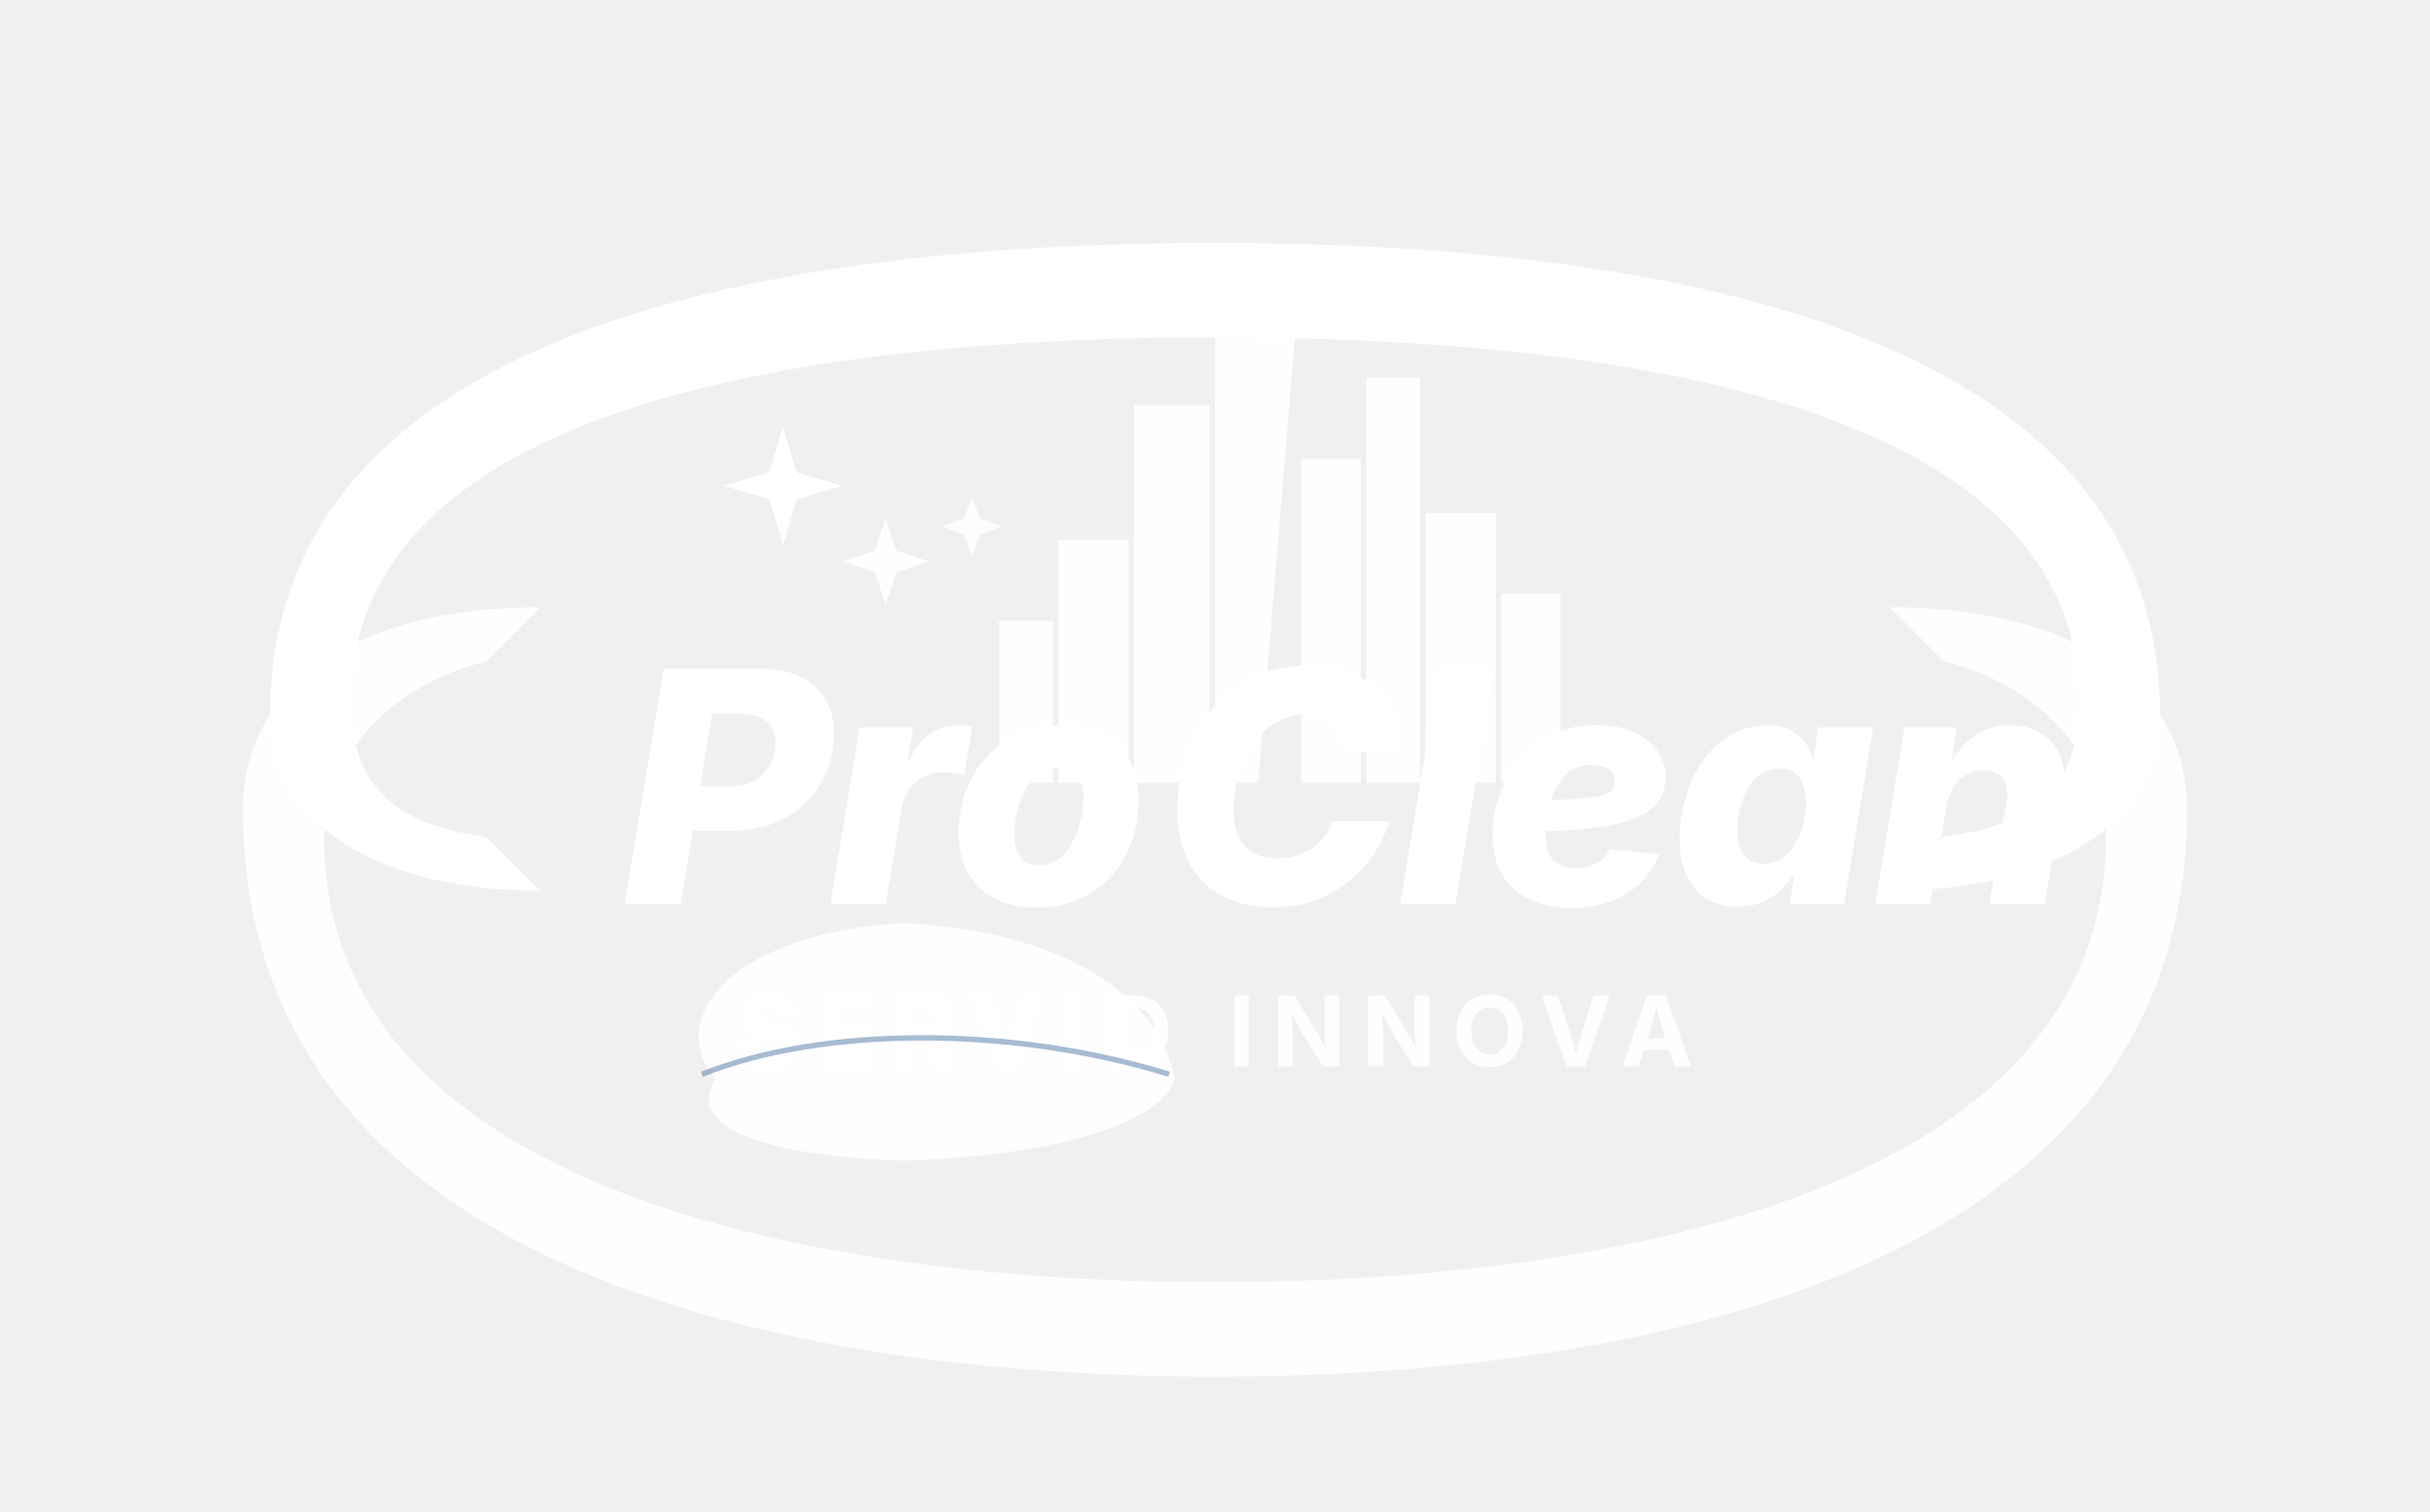
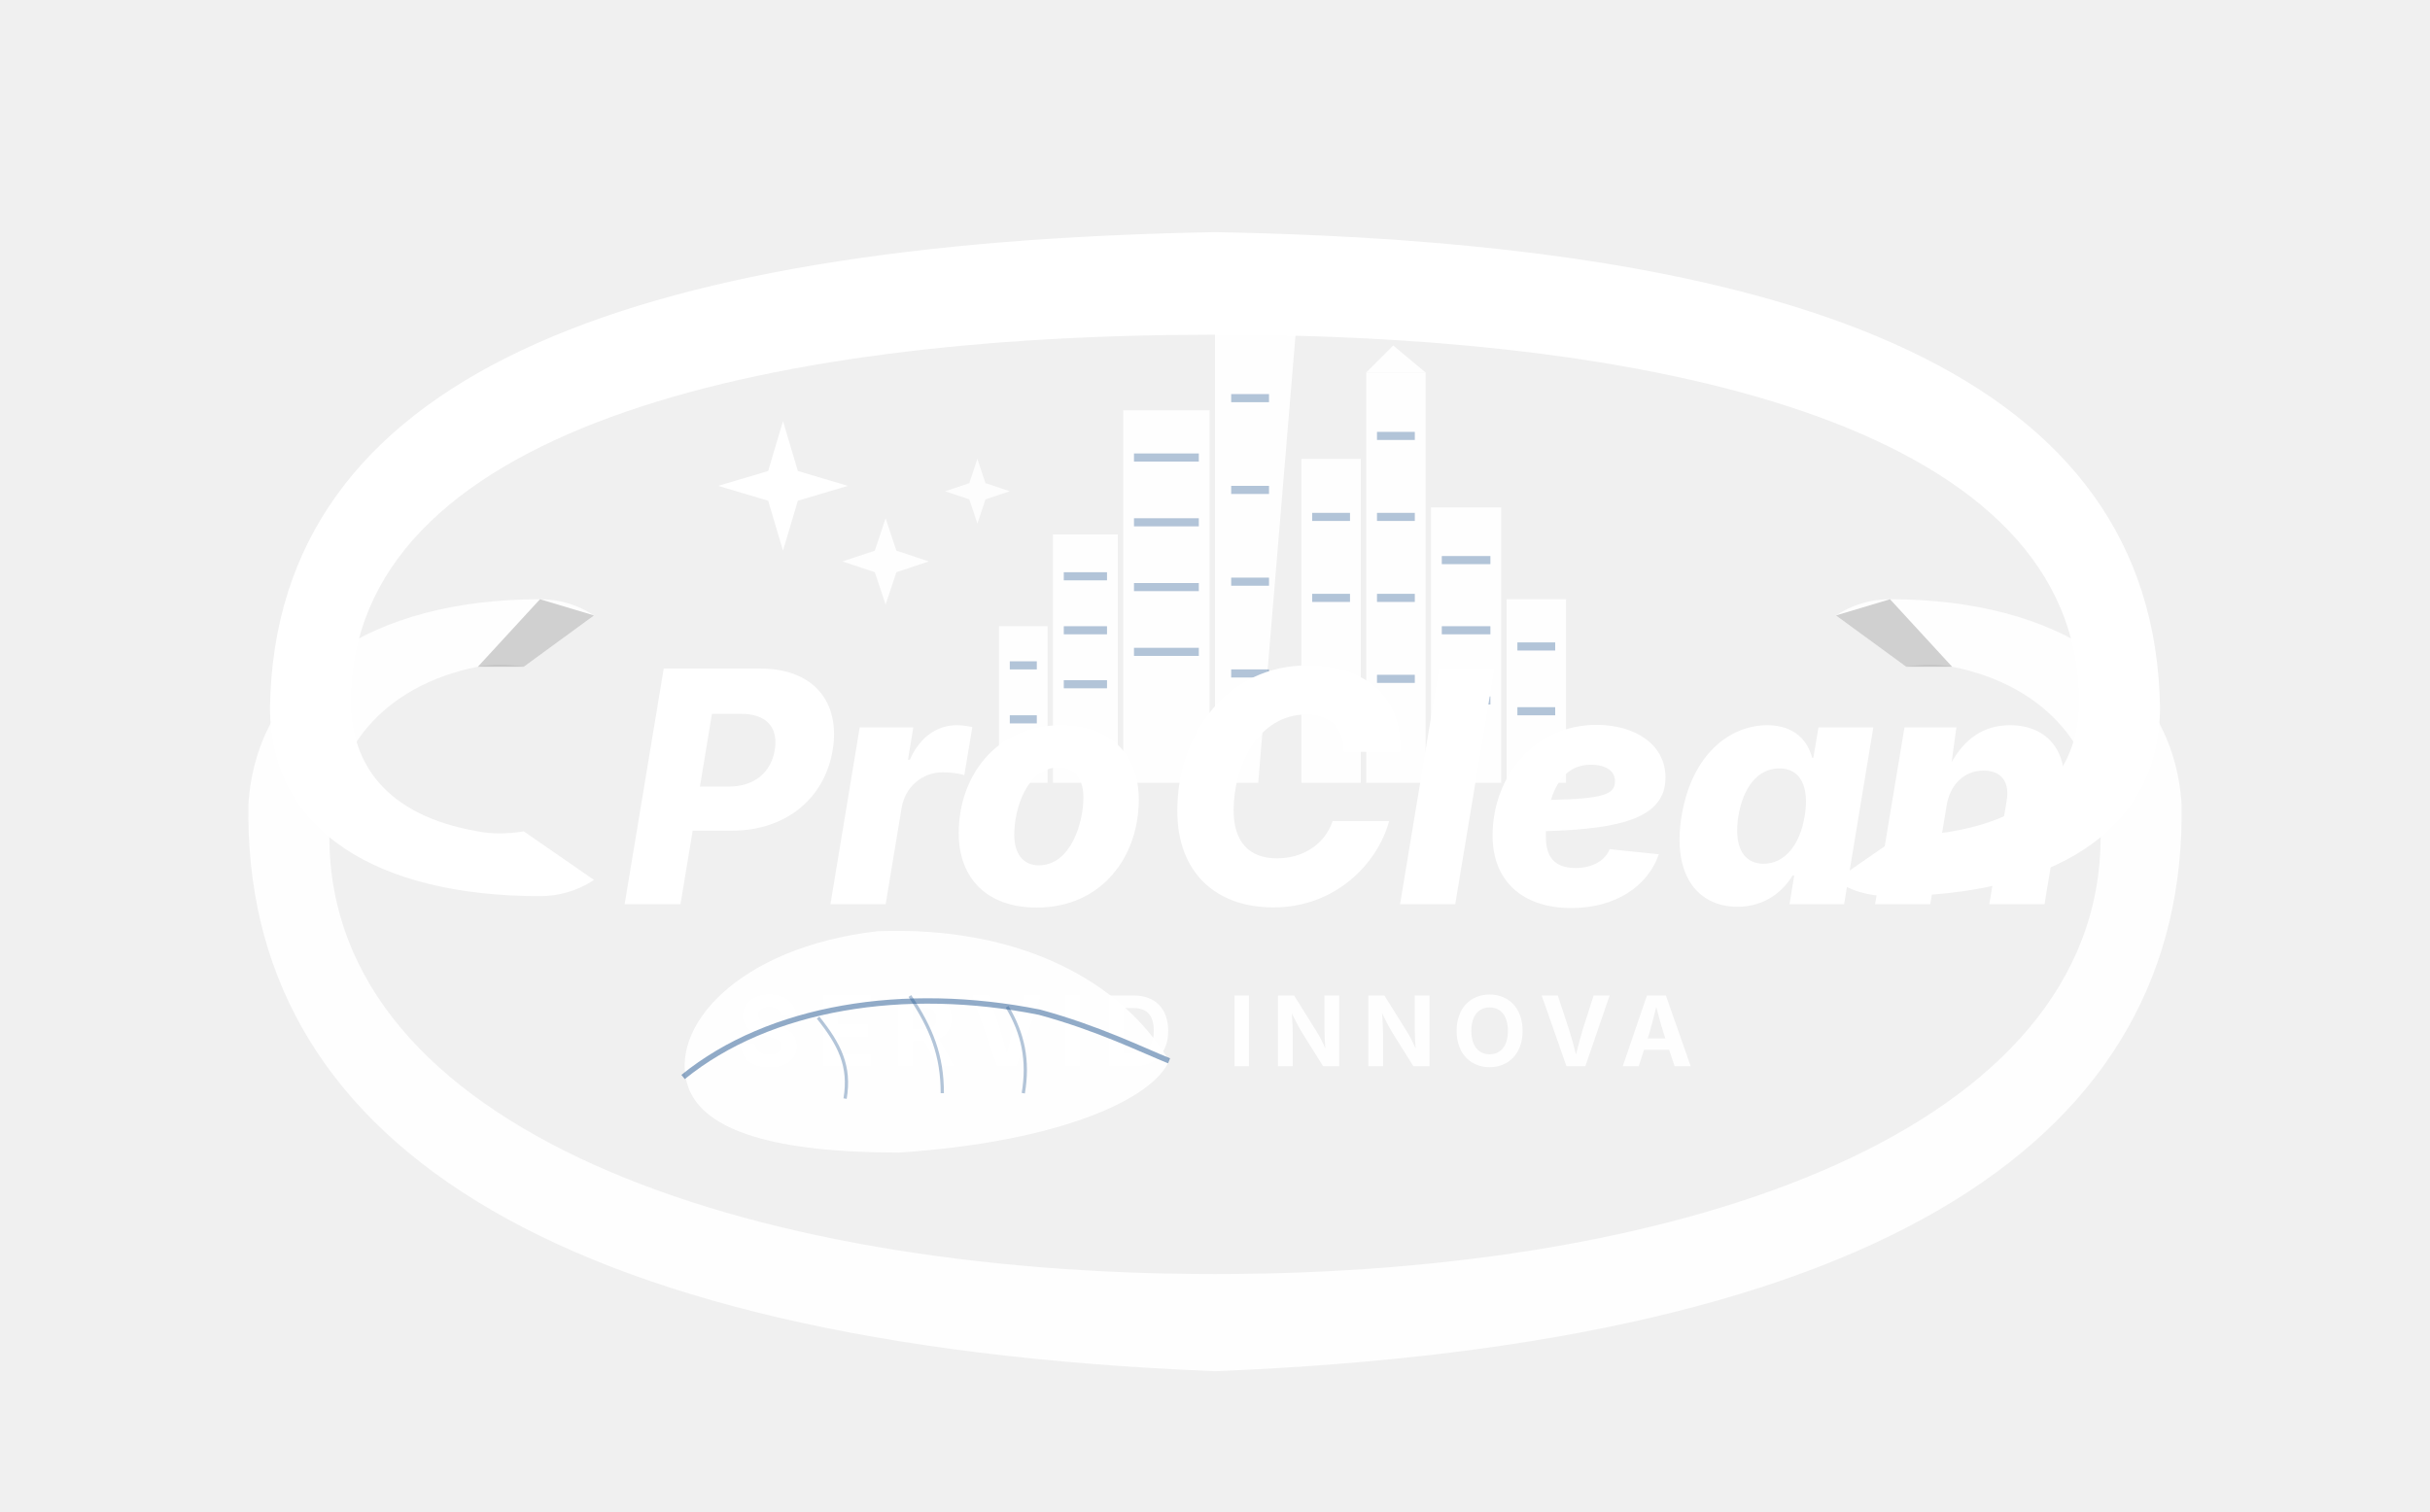
<svg xmlns="http://www.w3.org/2000/svg" viewBox="0 0 900 560" role="img" aria-label="ProClean Servid Innova">
-   <path d="M 90,300            C 90,470 290,510 450,510            C 610,510 810,470 810,300            C 810,255 770,225 700,225            L 720,245            C 760,255 780,285 780,310            C 780,440 600,475 450,475            C 300,475 120,440 120,310            C 120,285 140,255 180,245            L 200,225            C 130,225 90,255 90,300 Z" fill="#ffffff" opacity="0.95" />
-   <path d="M 100,265            C 100,120 290,90 450,90            C 610,90 800,120 800,265            C 800,305 760,330 700,330            L 720,310            C 760,305 770,285 770,260            C 770,150 600,125 450,125            C 300,125 130,150 130,260            C 130,285 140,305 180,310            L 200,330            C 140,330 100,305 100,265 Z" fill="#ffffff" />
-   <g transform="translate(370,90)" fill="#ffffff" opacity="0.92">
-     <rect x="0" y="140" width="20" height="60" />
-     <rect x="22" y="110" width="26" height="90" />
-     <polygon points="50,60 78,60 78,200 50,200" />
-     <polygon points="80,30 110,30 96,200 80,200" />
+   <path d="M 92,298            C 90,420 200,498 450,508            C 700,498 810,420 808,298            C 805,250 762,222 700,222            C 693,222 686,224 680,228            L 706,247            C 712,246 718,246 723,247            C 758,254 778,278 778,310            C 778,418 626,472 450,472            C 274,472 122,418 122,310            C 122,278 142,254 177,247            C 182,246 188,246 194,247            L 220,228            C 214,224 207,222 200,222            C 138,222 95,250 92,298 Z" fill="#ffffff" opacity="0.90" />
+   <path d="M 100,262            C 102,140 230,90 450,86            C 670,90 798,140 800,262            C 800,308 760,332 700,332            C 692,332 685,330 680,326            L 706,308            C 712,309 718,309 723,308            C 758,302 770,282 770,260            C 770,160 620,124 450,124            C 280,124 130,160 130,260            C 130,282 142,302 177,308            C 182,309 188,309 194,308            L 220,326            C 214,330 207,332 200,332            C 140,332 100,308 100,262 Z" fill="#ffffff" />
+   <path d="M 200,222 L 220,228 L 194,247 L 177,247 Z" fill="#000000" opacity="0.18" />
+   <path d="M 700,222 L 680,228 L 706,247 L 723,247 Z" fill="#000000" opacity="0.18" />
+   <g transform="translate(370,90)" fill="#ffffff" opacity="0.95">
+     <rect x="0" y="142" width="18" height="58" />
+     <rect x="20" y="108" width="24" height="92" />
+     <rect x="46" y="62" width="32" height="138" />
+     <polygon points="80,32 110,32 96,200 80,200" />
    <rect x="112" y="80" width="22" height="120" />
-     <rect x="136" y="50" width="20" height="150" />
-     <rect x="158" y="100" width="26" height="100" />
-     <rect x="186" y="130" width="22" height="70" />
+     <polygon points="136,48 158,48 158,200 136,200" />
+     <polygon points="136,48 146,38 158,48" />
+     <rect x="160" y="98" width="26" height="102" />
+     <rect x="188" y="132" width="22" height="68" />
+     <g fill="#1A4F8B" opacity="0.35">
+       <rect x="4" y="155" width="10" height="3" />
+       <rect x="4" y="175" width="10" height="3" />
+       <rect x="24" y="122" width="16" height="3" />
+       <rect x="24" y="142" width="16" height="3" />
+       <rect x="24" y="162" width="16" height="3" />
+       <rect x="50" y="78" width="24" height="3" />
+       <rect x="50" y="102" width="24" height="3" />
+       <rect x="50" y="126" width="24" height="3" />
+       <rect x="50" y="150" width="24" height="3" />
+       <rect x="86" y="56" width="14" height="3" />
+       <rect x="86" y="90" width="14" height="3" />
+       <rect x="86" y="124" width="14" height="3" />
+       <rect x="86" y="158" width="14" height="3" />
+       <rect x="116" y="100" width="14" height="3" />
+       <rect x="116" y="130" width="14" height="3" />
+       <rect x="116" y="160" width="14" height="3" />
+       <rect x="140" y="70" width="14" height="3" />
+       <rect x="140" y="100" width="14" height="3" />
+       <rect x="140" y="130" width="14" height="3" />
+       <rect x="140" y="160" width="14" height="3" />
+       <rect x="164" y="116" width="18" height="3" />
+       <rect x="164" y="142" width="18" height="3" />
+       <rect x="164" y="168" width="18" height="3" />
+       <rect x="192" y="148" width="14" height="3" />
+       <rect x="192" y="172" width="14" height="3" />
+     </g>
  </g>
  <g transform="translate(290,180)" fill="#ffffff">
-     <path d="M 0,-22 L 5,-5 L 22,0 L 5,5 L 0,22 L -5,5 L -22,0 L -5,-5 Z" />
+     <path d="M 0,-24 L 5.5,-5.5 L 24,0 L 5.5,5.5 L 0,24 L -5.5,5.5 L -24,0 L -5.5,-5.5 Z" />
    <path d="M 38,12 L 42,24 L 54,28 L 42,32 L 38,44 L 34,32 L 22,28 L 34,24 Z" opacity="0.9" />
-     <path d="M 70,4 L 73,12 L 81,15 L 73,18 L 70,26 L 67,18 L 59,15 L 67,12 Z" opacity="0.85" />
+     <path d="M 72,-10 L 75,-1 L 84,2 L 75,5 L 72,14 L 69,5 L 60,2 L 69,-1 Z" opacity="0.85" />
  </g>
  <g font-family="'Inter', 'Helvetica Neue', Arial, sans-serif" font-weight="800" font-style="italic" fill="#ffffff">
    <text x="230" y="335" font-size="120" letter-spacing="-2">Pro</text>
    <text x="430" y="335" font-size="120" letter-spacing="-2">Clean</text>
  </g>
  <text x="450" y="395" text-anchor="middle" font-family="'Inter', 'Helvetica Neue', Arial, sans-serif" font-weight="700" font-size="36" letter-spacing="6" fill="#ffffff" opacity="0.92">SERVID INNOVA</text>
-   <g transform="translate(265,400)" fill="#ffffff" opacity="0.95">
-     <path d="M 0,0 C -20,-25 10,-55 70,-58 C 130,-55 165,-30 170,0 C 165,15 130,28 70,30 C 10,28 -10,15 0,0 Z" />
-     <path d="M -5,-2 C 40,-20 110,-20 168,-2" stroke="#1A4F8B" stroke-width="2" fill="none" opacity="0.4" />
+   <g transform="translate(255,395)" fill="#ffffff" opacity="0.95">
+     <path d="M 0,8 C -8,-14 18,-44 70,-50 C 122,-52 160,-32 178,-2 C 172,12 138,28 78,32 C 32,32 6,24 0,8 Z" />
+     <path d="M -2,4 C 30,-22 80,-30 130,-20 C 152,-14 168,-6 178,-2" stroke="#1A4F8B" stroke-width="2" fill="none" opacity="0.5" />
+     <path d="M 48,-18 C 56,-8 60,0 58,12" stroke="#1A4F8B" stroke-width="1.2" fill="none" opacity="0.35" />
+     <path d="M 82,-26 C 90,-14 94,-4 94,10" stroke="#1A4F8B" stroke-width="1.2" fill="none" opacity="0.35" />
+     <path d="M 118,-22 C 124,-12 126,-2 124,10" stroke="#1A4F8B" stroke-width="1.2" fill="none" opacity="0.35" />
  </g>
</svg>
